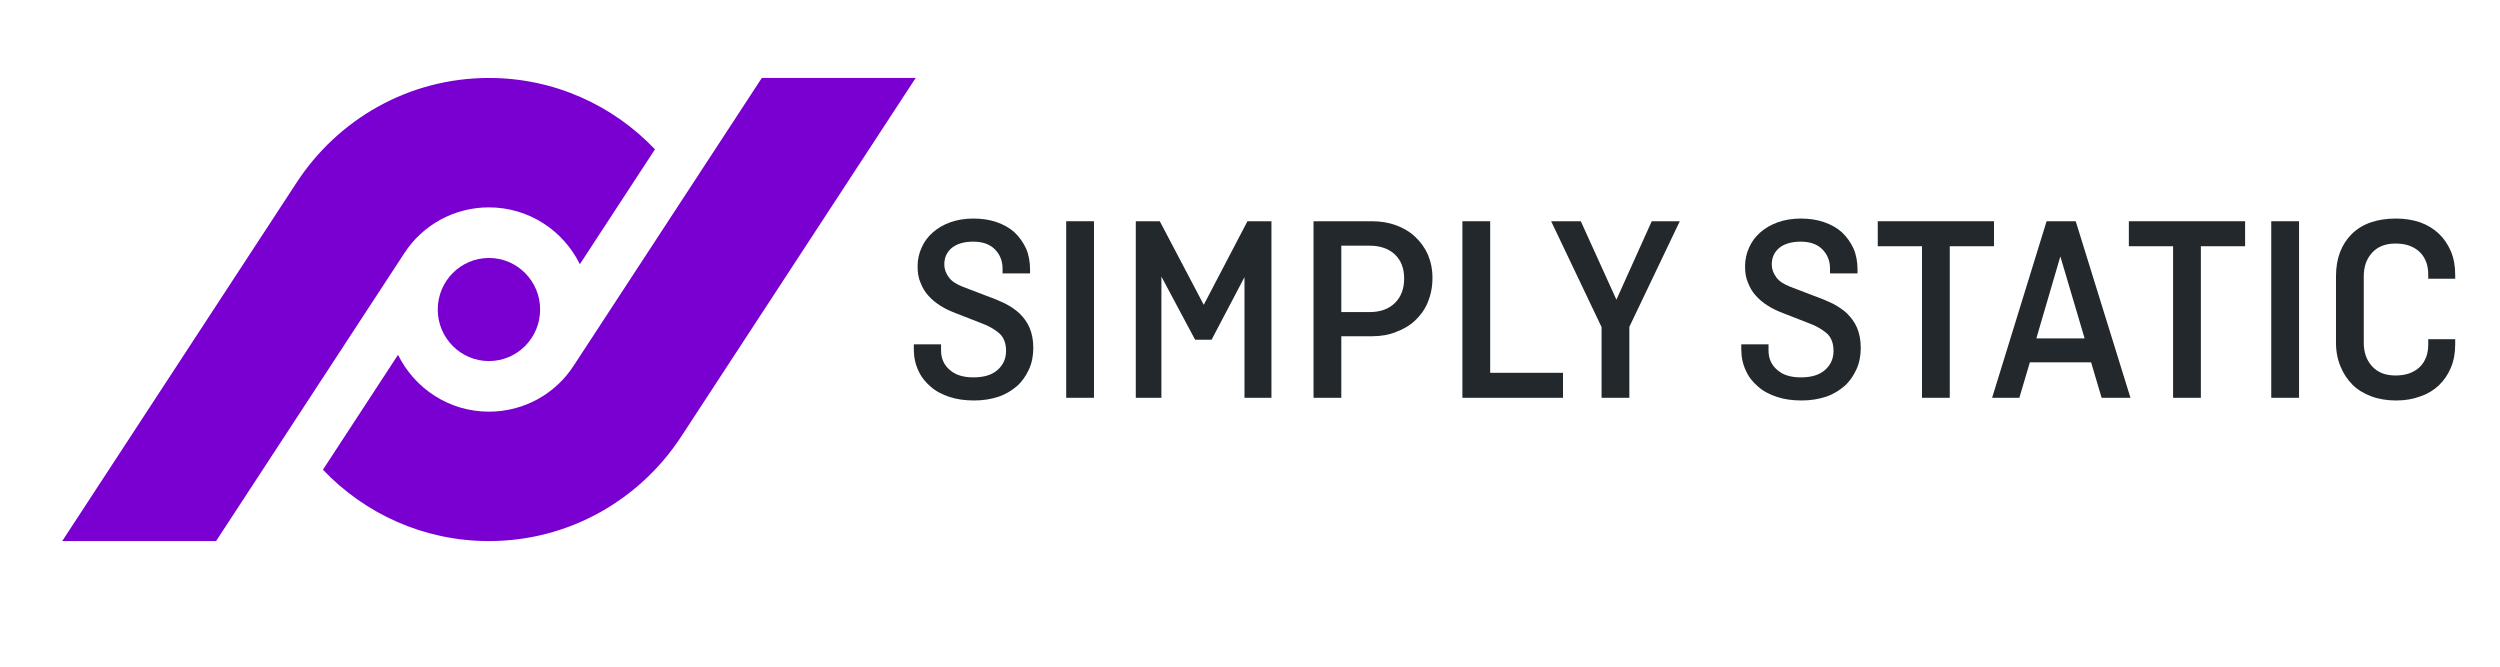
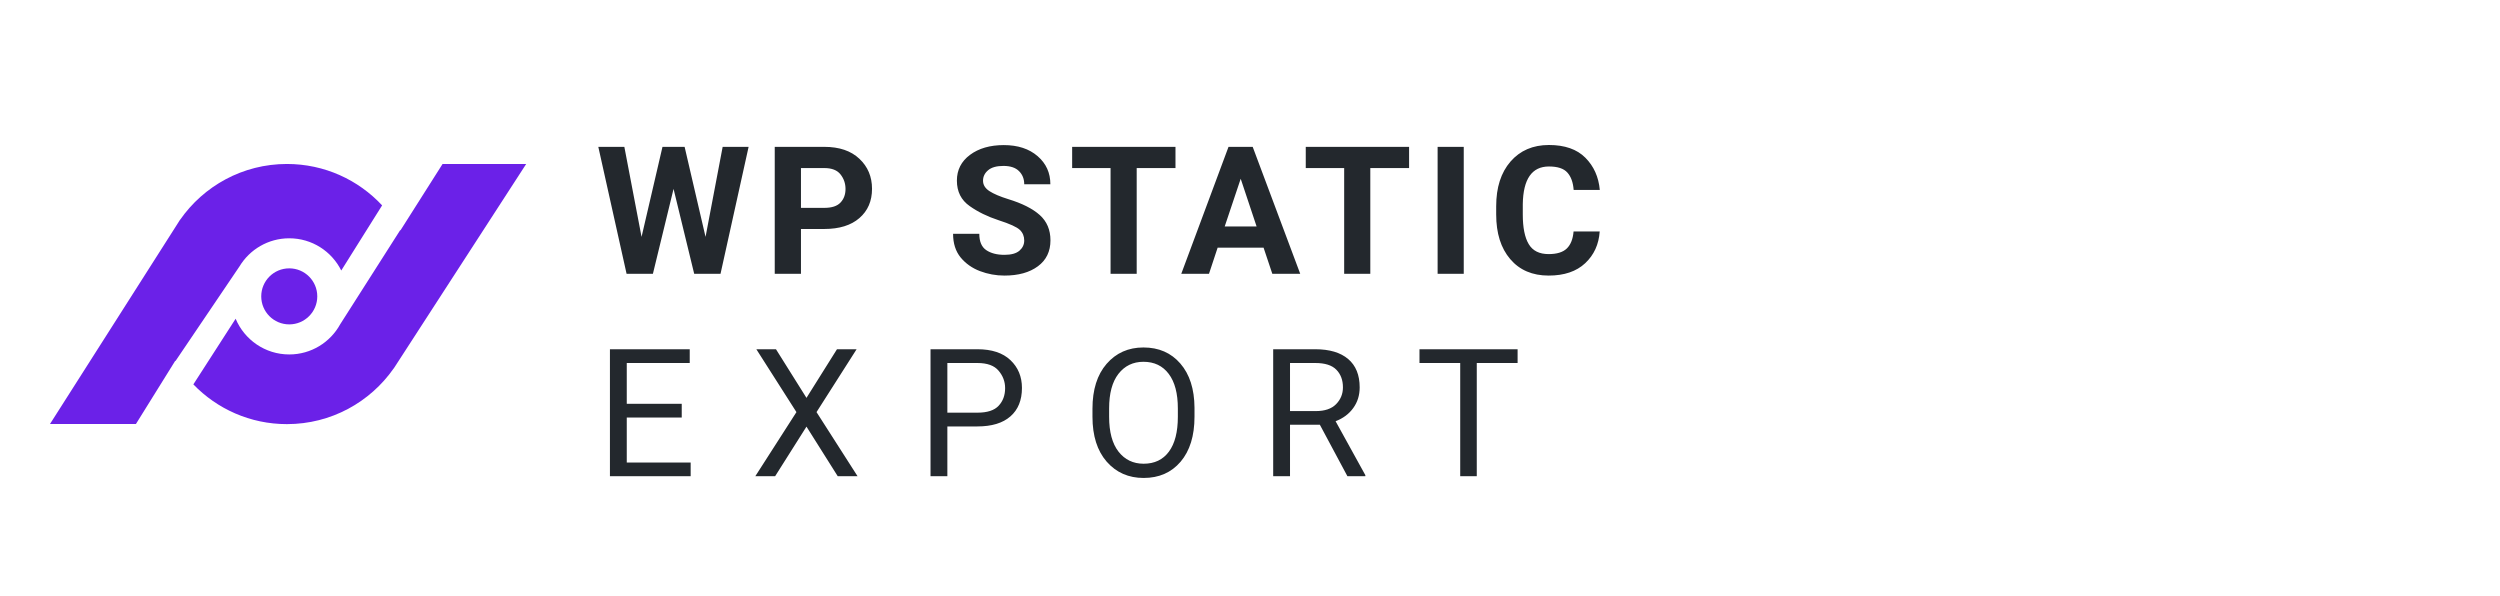
- <svg xmlns="http://www.w3.org/2000/svg" width="100%" height="100%" viewBox="0 0 600 160" version="1.1" xml:space="preserve" style="fill-rule:evenodd;clip-rule:evenodd;stroke-linejoin:round;stroke-miterlimit:2;">
-   <g transform="matrix(1.24481,0,0,1.24031,0,0)">
-     <g transform="matrix(0.899048,0,0,0.899048,7.71094,1.14622)">
-       <path d="M114.383,77.526C110.522,83.458 103.829,87.326 96.276,87.326C87.728,87.326 80.336,82.341 76.779,75.093L60.673,99.82C69.647,109.284 82.28,115.178 96.276,115.178C113.552,115.178 128.749,106.198 137.556,92.606L187.788,15.505L154.794,15.505L114.383,77.526ZM78.169,53.156C82.03,47.224 88.723,43.357 96.276,43.357C104.824,43.357 112.216,48.341 115.773,55.588L131.879,30.862C122.905,21.399 110.272,15.505 96.276,15.505C79,15.505 63.802,24.485 54.996,38.076L4.764,115.178L37.758,115.178L78.169,53.156ZM96.276,54.247C102.339,54.247 107.254,59.213 107.254,65.341C107.254,71.469 102.339,76.436 96.276,76.436C90.213,76.436 85.298,71.469 85.298,65.341C85.298,59.213 90.213,54.247 96.276,54.247" style="fill:rgb(122,0,209);fill-rule:nonzero;" />
-     </g>
-     <g transform="matrix(1,0,0,1,-11,-7.02665)">
-       <g>
-         <g transform="matrix(1,0,0,1,185,84)">
-           <g transform="matrix(52,0,0,52,0,0)">
-             <path d="M0.371,-0.463L0.371,-0.481C0.371,-0.51 0.361,-0.534 0.342,-0.553C0.323,-0.572 0.296,-0.581 0.262,-0.581C0.228,-0.581 0.202,-0.573 0.183,-0.558C0.164,-0.542 0.155,-0.521 0.155,-0.496C0.155,-0.479 0.161,-0.463 0.172,-0.448C0.183,-0.433 0.201,-0.422 0.224,-0.413L0.323,-0.375C0.343,-0.368 0.363,-0.359 0.382,-0.35C0.401,-0.34 0.419,-0.328 0.434,-0.314C0.449,-0.299 0.462,-0.282 0.471,-0.261C0.48,-0.24 0.485,-0.215 0.485,-0.186C0.485,-0.157 0.48,-0.13 0.469,-0.106C0.458,-0.082 0.444,-0.061 0.425,-0.044C0.405,-0.027 0.383,-0.013 0.356,-0.004C0.329,0.005 0.299,0.01 0.266,0.01C0.233,0.01 0.202,0.006 0.175,-0.003C0.148,-0.012 0.124,-0.024 0.105,-0.041C0.085,-0.058 0.069,-0.078 0.059,-0.101C0.048,-0.124 0.042,-0.151 0.042,-0.18L0.042,-0.199L0.143,-0.199L0.143,-0.176C0.143,-0.146 0.154,-0.122 0.175,-0.104C0.196,-0.085 0.225,-0.076 0.263,-0.076C0.302,-0.076 0.332,-0.085 0.353,-0.104C0.374,-0.123 0.384,-0.146 0.384,-0.175C0.384,-0.202 0.376,-0.224 0.36,-0.239C0.343,-0.254 0.321,-0.267 0.294,-0.277L0.197,-0.315C0.176,-0.323 0.157,-0.332 0.14,-0.343C0.123,-0.354 0.108,-0.366 0.096,-0.38C0.083,-0.394 0.074,-0.41 0.067,-0.428C0.059,-0.446 0.056,-0.466 0.056,-0.489C0.056,-0.514 0.061,-0.537 0.071,-0.559C0.08,-0.58 0.094,-0.599 0.112,-0.615C0.13,-0.631 0.152,-0.644 0.177,-0.653C0.202,-0.662 0.231,-0.667 0.262,-0.667C0.293,-0.667 0.322,-0.663 0.348,-0.654C0.374,-0.645 0.396,-0.633 0.415,-0.616C0.433,-0.599 0.447,-0.579 0.458,-0.556C0.468,-0.533 0.473,-0.506 0.473,-0.477L0.473,-0.463L0.371,-0.463Z" style="fill:rgb(35,40,45);fill-rule:nonzero;" />
-           </g>
-           <g transform="matrix(52,0,0,52,27.508,0)">
-             <rect x="0.078" y="-0.657" width="0.103" height="0.657" style="fill:rgb(35,40,45);fill-rule:nonzero;" />
-           </g>
-           <g transform="matrix(52,0,0,52,40.924,0)">
-             <path d="M0.173,-0.451L0.173,-0L0.078,-0L0.078,-0.657L0.167,-0.657L0.33,-0.346L0.492,-0.657L0.581,-0.657L0.581,-0L0.481,-0L0.481,-0.449L0.359,-0.216L0.298,-0.216L0.173,-0.451Z" style="fill:rgb(35,40,45);fill-rule:nonzero;" />
-           </g>
-           <g transform="matrix(52,0,0,52,75.192,0)">
-             <path d="M0.078,-0.657L0.294,-0.657C0.327,-0.657 0.357,-0.652 0.384,-0.642C0.411,-0.632 0.435,-0.618 0.455,-0.599C0.475,-0.58 0.491,-0.558 0.502,-0.533C0.513,-0.507 0.519,-0.478 0.519,-0.446C0.519,-0.413 0.513,-0.383 0.502,-0.356C0.491,-0.329 0.475,-0.307 0.455,-0.288C0.435,-0.269 0.411,-0.255 0.384,-0.245C0.357,-0.234 0.327,-0.229 0.294,-0.229L0.181,-0.229L0.181,-0L0.078,-0L0.078,-0.657ZM0.181,-0.566L0.181,-0.319L0.286,-0.319C0.325,-0.319 0.357,-0.33 0.38,-0.353C0.403,-0.376 0.414,-0.406 0.414,-0.444C0.414,-0.481 0.403,-0.511 0.38,-0.533C0.357,-0.555 0.325,-0.566 0.286,-0.566L0.181,-0.566Z" style="fill:rgb(35,40,45);fill-rule:nonzero;" />
-           </g>
-           <g transform="matrix(52,0,0,52,103.896,0)">
-             <path d="M0.181,-0.093L0.451,-0.093L0.451,-0L0.078,-0L0.078,-0.657L0.181,-0.657L0.181,-0.093Z" style="fill:rgb(35,40,45);fill-rule:nonzero;" />
-           </g>
-         </g>
-         <g transform="matrix(1,0,0,1,309.488,84)">
-           <g transform="matrix(52,0,0,52,0,0)">
-             <path d="M0.121,-0.657L0.253,-0.365L0.384,-0.657L0.488,-0.657L0.301,-0.264L0.301,-0L0.198,-0L0.198,-0.263L0.011,-0.657L0.121,-0.657Z" style="fill:rgb(35,40,45);fill-rule:nonzero;" />
-           </g>
-           <g transform="matrix(52,0,0,52,35.048,0)">
-             <path d="M0.371,-0.463L0.371,-0.481C0.371,-0.51 0.361,-0.534 0.342,-0.553C0.323,-0.572 0.296,-0.581 0.262,-0.581C0.228,-0.581 0.202,-0.573 0.183,-0.558C0.164,-0.542 0.155,-0.521 0.155,-0.496C0.155,-0.479 0.161,-0.463 0.172,-0.448C0.183,-0.433 0.201,-0.422 0.224,-0.413L0.323,-0.375C0.343,-0.368 0.363,-0.359 0.382,-0.35C0.401,-0.34 0.419,-0.328 0.434,-0.314C0.449,-0.299 0.462,-0.282 0.471,-0.261C0.48,-0.24 0.485,-0.215 0.485,-0.186C0.485,-0.157 0.48,-0.13 0.469,-0.106C0.458,-0.082 0.444,-0.061 0.425,-0.044C0.405,-0.027 0.383,-0.013 0.356,-0.004C0.329,0.005 0.299,0.01 0.266,0.01C0.233,0.01 0.202,0.006 0.175,-0.003C0.148,-0.012 0.124,-0.024 0.105,-0.041C0.085,-0.058 0.069,-0.078 0.059,-0.101C0.048,-0.124 0.042,-0.151 0.042,-0.18L0.042,-0.199L0.143,-0.199L0.143,-0.176C0.143,-0.146 0.154,-0.122 0.175,-0.104C0.196,-0.085 0.225,-0.076 0.263,-0.076C0.302,-0.076 0.332,-0.085 0.353,-0.104C0.374,-0.123 0.384,-0.146 0.384,-0.175C0.384,-0.202 0.376,-0.224 0.36,-0.239C0.343,-0.254 0.321,-0.267 0.294,-0.277L0.197,-0.315C0.176,-0.323 0.157,-0.332 0.14,-0.343C0.123,-0.354 0.108,-0.366 0.096,-0.38C0.083,-0.394 0.074,-0.41 0.067,-0.428C0.059,-0.446 0.056,-0.466 0.056,-0.489C0.056,-0.514 0.061,-0.537 0.071,-0.559C0.08,-0.58 0.094,-0.599 0.112,-0.615C0.13,-0.631 0.152,-0.644 0.177,-0.653C0.202,-0.662 0.231,-0.667 0.262,-0.667C0.293,-0.667 0.322,-0.663 0.348,-0.654C0.374,-0.645 0.396,-0.633 0.415,-0.616C0.433,-0.599 0.447,-0.579 0.458,-0.556C0.468,-0.533 0.473,-0.506 0.473,-0.477L0.473,-0.463L0.371,-0.463Z" style="fill:rgb(35,40,45);fill-rule:nonzero;" />
-           </g>
-           <g transform="matrix(52,0,0,52,62.556,0)">
-             <path d="M0.019,-0.657L0.45,-0.657L0.45,-0.564L0.286,-0.564L0.286,-0L0.183,-0L0.183,-0.564L0.019,-0.564L0.019,-0.657Z" style="fill:rgb(35,40,45);fill-rule:nonzero;" />
-           </g>
-         </g>
-         <g transform="matrix(1,0,0,1,394.04,84)">
-           <g transform="matrix(52,0,0,52,0,0)">
-             <path d="M0.02,-0L0.222,-0.657L0.33,-0.657L0.533,-0L0.426,-0L0.387,-0.132L0.16,-0.132L0.121,-0L0.02,-0ZM0.184,-0.221L0.363,-0.221L0.273,-0.526L0.184,-0.221Z" style="fill:rgb(35,40,45);fill-rule:nonzero;" />
-           </g>
-           <g transform="matrix(52,0,0,52,26.416,0)">
-             <path d="M0.019,-0.657L0.45,-0.657L0.45,-0.564L0.286,-0.564L0.286,-0L0.183,-0L0.183,-0.564L0.019,-0.564L0.019,-0.657Z" style="fill:rgb(35,40,45);fill-rule:nonzero;" />
-           </g>
-           <g transform="matrix(52,0,0,52,50.804,0)">
-             <rect x="0.078" y="-0.657" width="0.103" height="0.657" style="fill:rgb(35,40,45);fill-rule:nonzero;" />
-           </g>
-           <g transform="matrix(52,0,0,52,64.22,0)">
-             <path d="M0.502,-0.218L0.502,-0.199C0.502,-0.167 0.497,-0.138 0.486,-0.112C0.475,-0.086 0.46,-0.064 0.441,-0.046C0.422,-0.028 0.399,-0.014 0.372,-0.005C0.345,0.005 0.316,0.01 0.283,0.01C0.25,0.01 0.219,0.005 0.192,-0.005C0.165,-0.015 0.141,-0.029 0.122,-0.048C0.103,-0.067 0.088,-0.089 0.077,-0.116C0.066,-0.142 0.06,-0.172 0.06,-0.205L0.06,-0.452C0.06,-0.519 0.08,-0.571 0.119,-0.61C0.158,-0.648 0.212,-0.667 0.283,-0.667C0.316,-0.667 0.345,-0.662 0.372,-0.653C0.399,-0.643 0.422,-0.629 0.441,-0.611C0.46,-0.593 0.475,-0.571 0.486,-0.545C0.497,-0.519 0.502,-0.49 0.502,-0.458L0.502,-0.443L0.402,-0.443L0.402,-0.459C0.402,-0.493 0.392,-0.521 0.371,-0.542C0.349,-0.563 0.32,-0.574 0.281,-0.574C0.244,-0.574 0.215,-0.563 0.194,-0.54C0.173,-0.517 0.163,-0.488 0.163,-0.452L0.163,-0.205C0.163,-0.169 0.173,-0.14 0.194,-0.117C0.215,-0.094 0.244,-0.083 0.281,-0.083C0.32,-0.083 0.349,-0.094 0.371,-0.115C0.392,-0.136 0.402,-0.164 0.402,-0.198L0.402,-0.218L0.502,-0.218Z" style="fill:rgb(35,40,45);fill-rule:nonzero;" />
-           </g>
-         </g>
-       </g>
-     </g>
+ <svg xmlns="http://www.w3.org/2000/svg" width="100%" height="100%" viewBox="0 0 420 100" role="img" aria-label="WP Static Export">
+   <g transform="translate(6 27) scale(3.2)">
+     <path fill="#6b21e8" fill-rule="evenodd" clip-rule="evenodd" d="M21.36 0.171L25.75 0.171L18.952 10.666C18.934 10.694 18.916 10.722 18.898 10.749L18.799 10.902L18.795 10.902C17.561 12.671 15.51 13.829 13.189 13.829C11.26 13.829 9.518 13.029 8.276 11.743L10.496 8.296C10.956 9.397 12.043 10.171 13.311 10.171C14.464 10.171 15.467 9.531 15.985 8.587L19.137 3.642L19.147 3.66L21.36 0.171ZM10.7 5.546C11.234 4.663 12.204 4.073 13.311 4.073C14.507 4.073 15.542 4.762 16.041 5.764L18.186 2.345C16.94 1.007 15.162 0.171 13.189 0.171C10.868 0.171 8.817 1.329 7.583 3.098L7.579 3.097L7.519 3.192C7.455 3.287 7.393 3.384 7.334 3.483L0.75 13.821L5.262 13.821L7.326 10.503C7.329 10.509 7.332 10.515 7.336 10.52L10.7 5.546ZM13.311 8.593C12.498 8.593 11.84 7.934 11.84 7.122C11.84 6.309 12.498 5.651 13.311 5.651C14.123 5.651 14.782 6.309 14.782 7.122C14.782 7.934 14.123 8.593 13.311 8.593Z" />
  </g>
+   <text x="100" y="46" font-family="-apple-system,BlinkMacSystemFont,'Segoe UI',Roboto,Helvetica,Arial,sans-serif" font-size="30" font-weight="700" letter-spacing="2" fill="#23282d">WP STATIC</text>
+   <text x="100" y="80" font-family="-apple-system,BlinkMacSystemFont,'Segoe UI',Roboto,Helvetica,Arial,sans-serif" font-size="30" font-weight="400" letter-spacing="9" fill="#23282d">EXPORT</text>
</svg>
